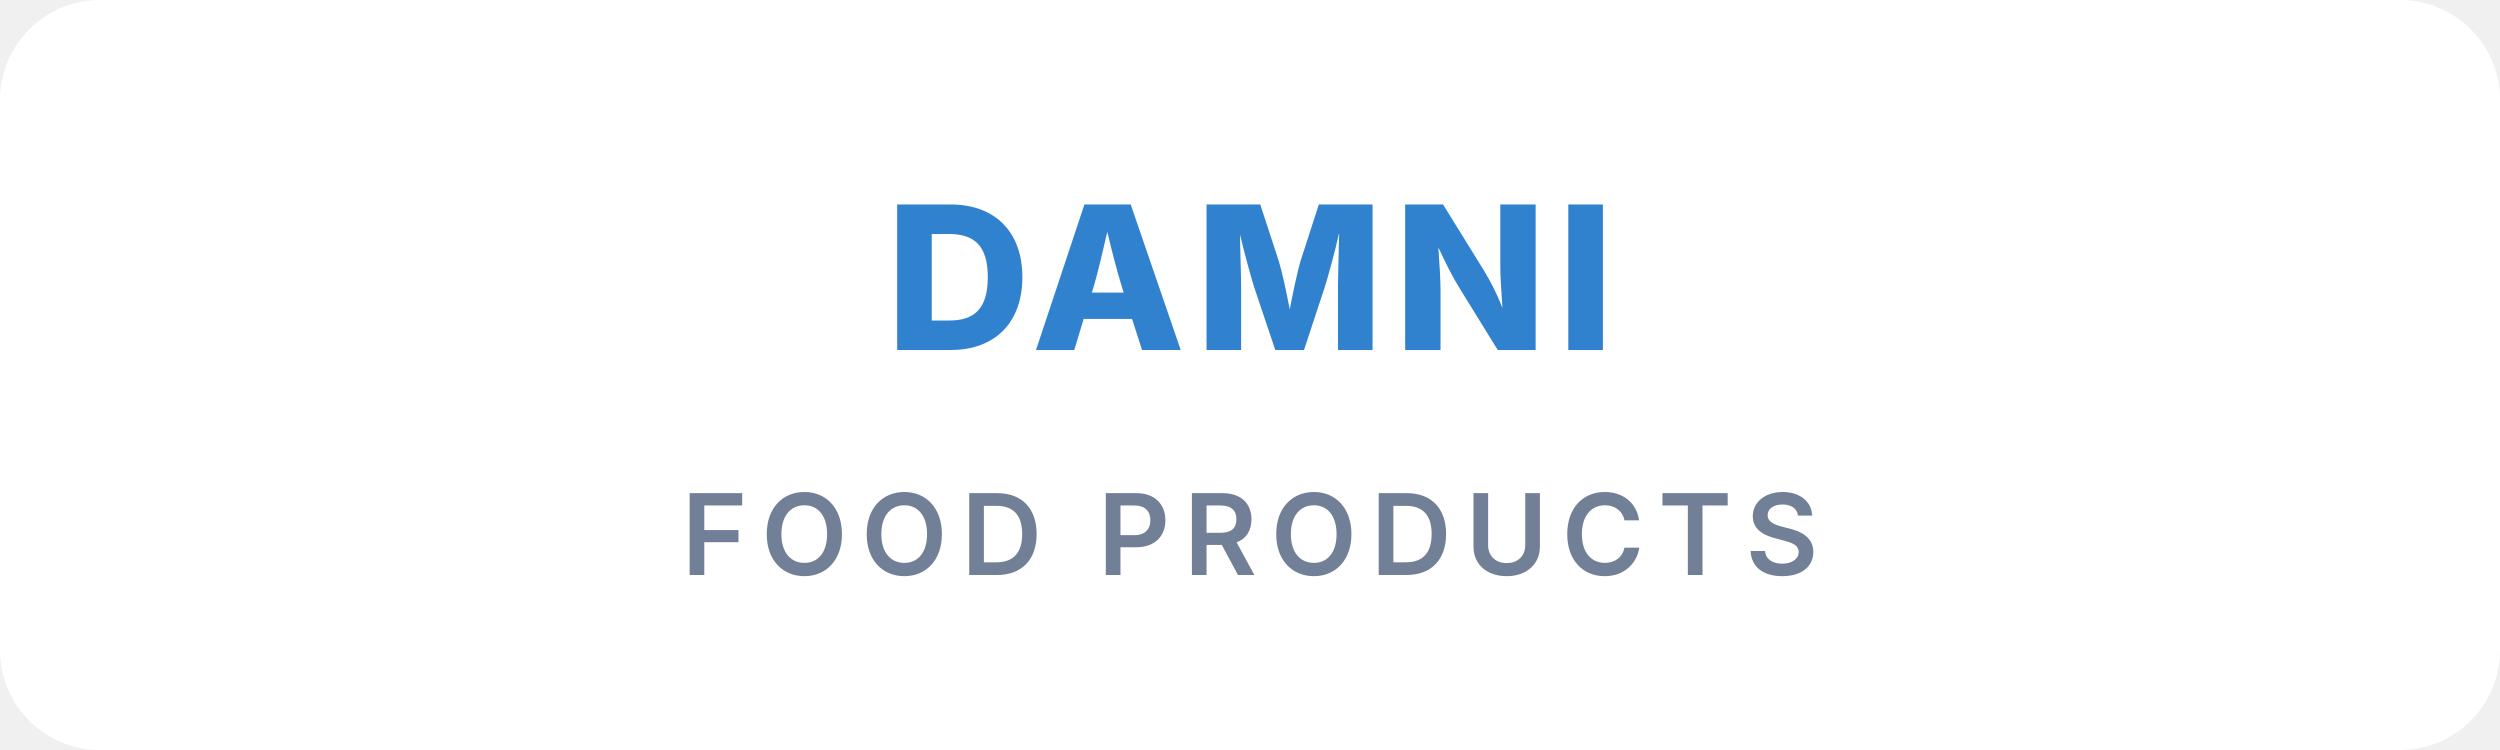
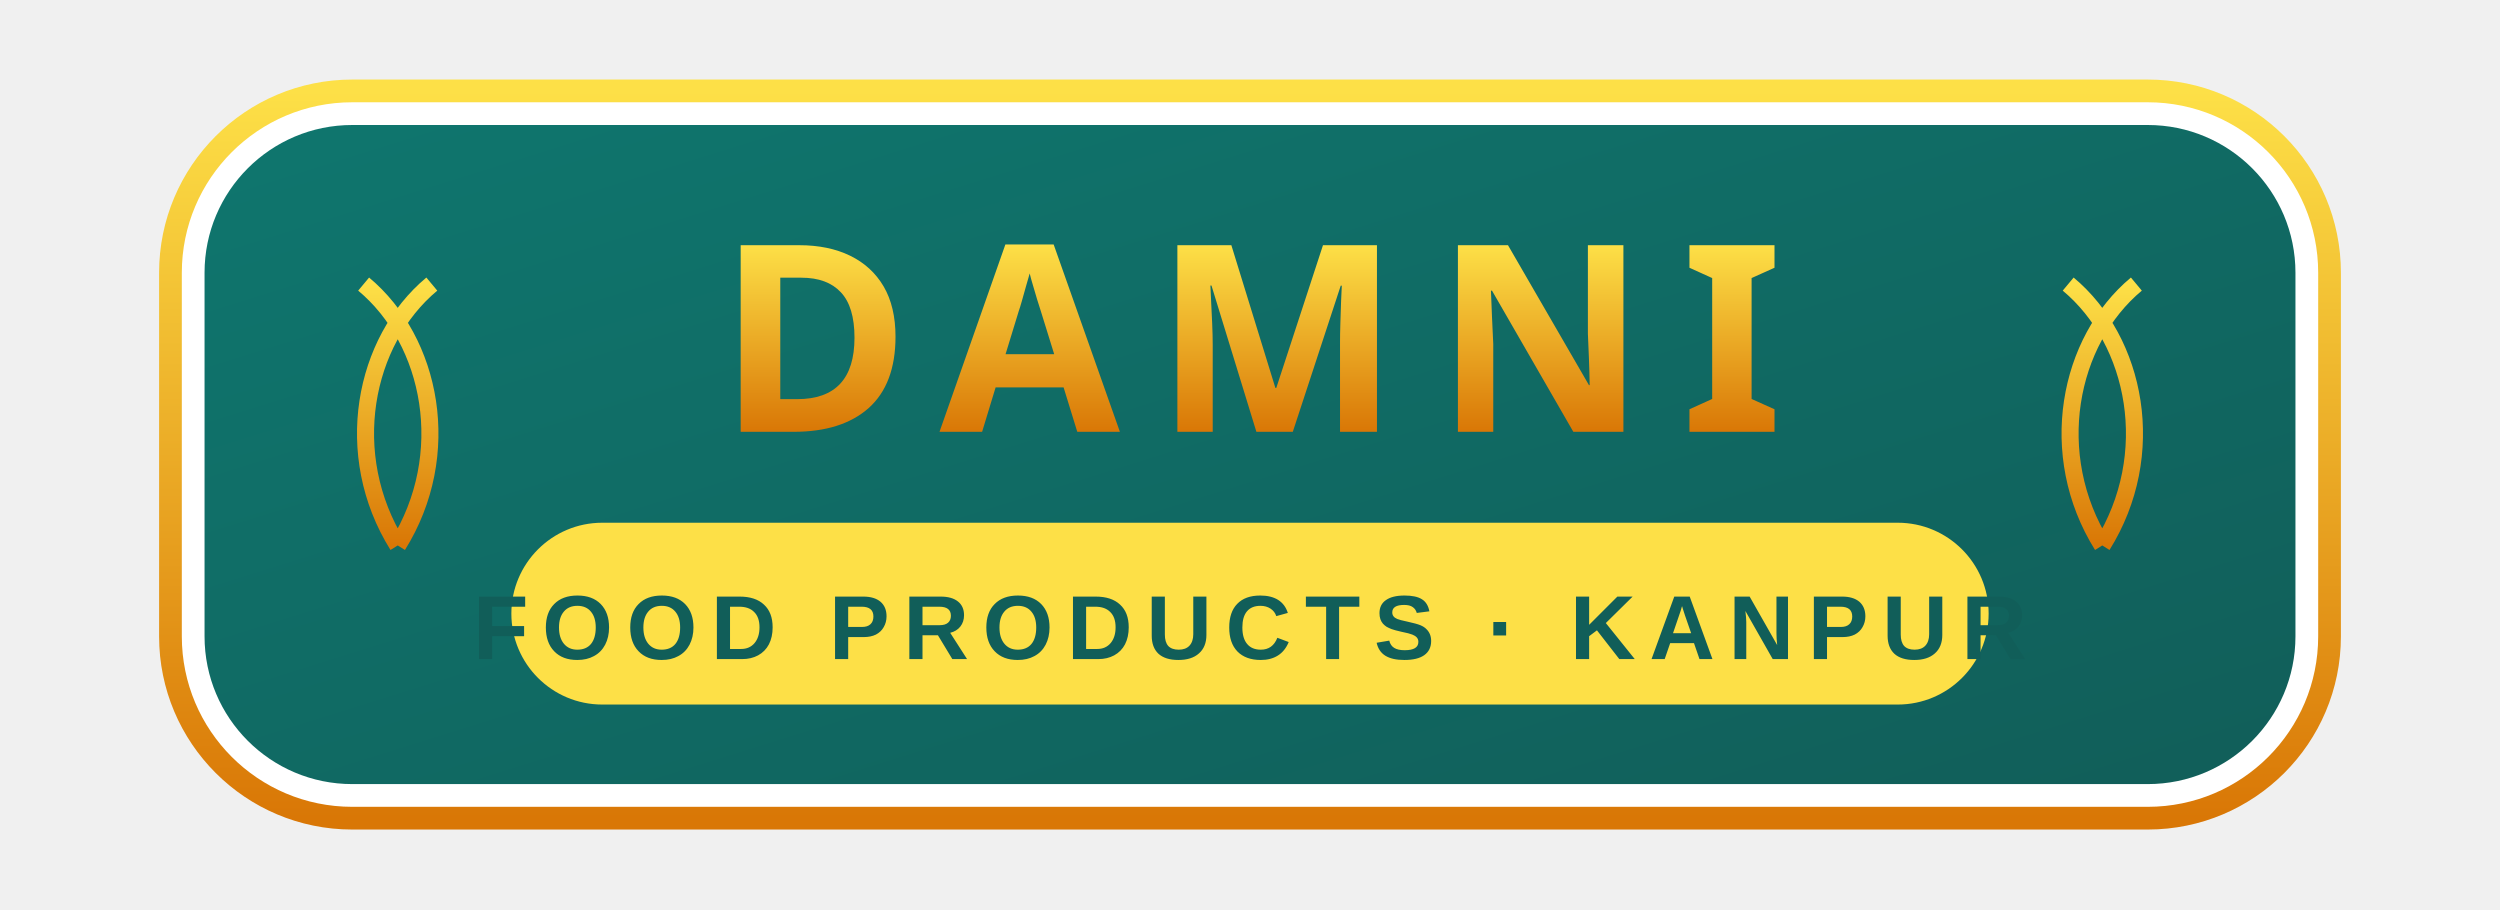
- <svg xmlns="http://www.w3.org/2000/svg" viewBox="0 0 200 60" width="200" height="60">
-   <rect width="200" height="60" rx="8" fill="#ffffff" />
-   <text x="100" y="28" font-family="system-ui, -apple-system, sans-serif" font-size="16" font-weight="800" fill="#3182CE" text-anchor="middle" letter-spacing="0.05em">DAMNI</text>
-   <text x="100" y="46" font-family="system-ui, -apple-system, sans-serif" font-size="9" font-weight="600" fill="#718096" text-anchor="middle" letter-spacing="0.12em">FOOD PRODUCTS</text>
+ <svg xmlns="http://www.w3.org/2000/svg" viewBox="0 0 220 80" width="220" height="80">
+   <defs>
+     <linearGradient id="damni-teal" x1="0%" y1="0%" x2="100%" y2="100%">
+       <stop offset="0%" stop-color="#0F766E" />
+       <stop offset="100%" stop-color="#115E59" />
+     </linearGradient>
+     <linearGradient id="damni-gold" x1="0%" y1="0%" x2="0%" y2="100%">
+       <stop offset="0%" stop-color="#FDE047" />
+       <stop offset="100%" stop-color="#D97706" />
+     </linearGradient>
+   </defs>
+   <rect x="15" y="8" width="190" height="64" rx="16" fill="#FFFFFF" stroke="url(#damni-gold)" stroke-width="2" />
+   <rect x="18" y="11" width="184" height="58" rx="13" fill="url(#damni-teal)" />
+   <path d="M 35 48 C 30 40 32 30 38 25 M 35 48 C 40 40 38 30 32 25" stroke="url(#damni-gold)" stroke-width="1.5" fill="none" />
+   <path d="M 185 48 C 180 40 182 30 188 25 M 185 48 C 190 40 188 30 182 25" stroke="url(#damni-gold)" stroke-width="1.5" fill="none" />
+   <text x="110" y="38" font-family="Arial Black, sans-serif" font-size="23" font-weight="900" fill="url(#damni-gold)" text-anchor="middle" letter-spacing="3">DAMNI</text>
+   <rect x="45" y="46" width="130" height="16" rx="8" fill="#FDE047" />
+   <text x="110" y="58" font-family="Arial, sans-serif" font-size="8" font-weight="900" fill="#115E59" text-anchor="middle" letter-spacing="1.2">FOOD PRODUCTS · KANPUR</text>
</svg>
